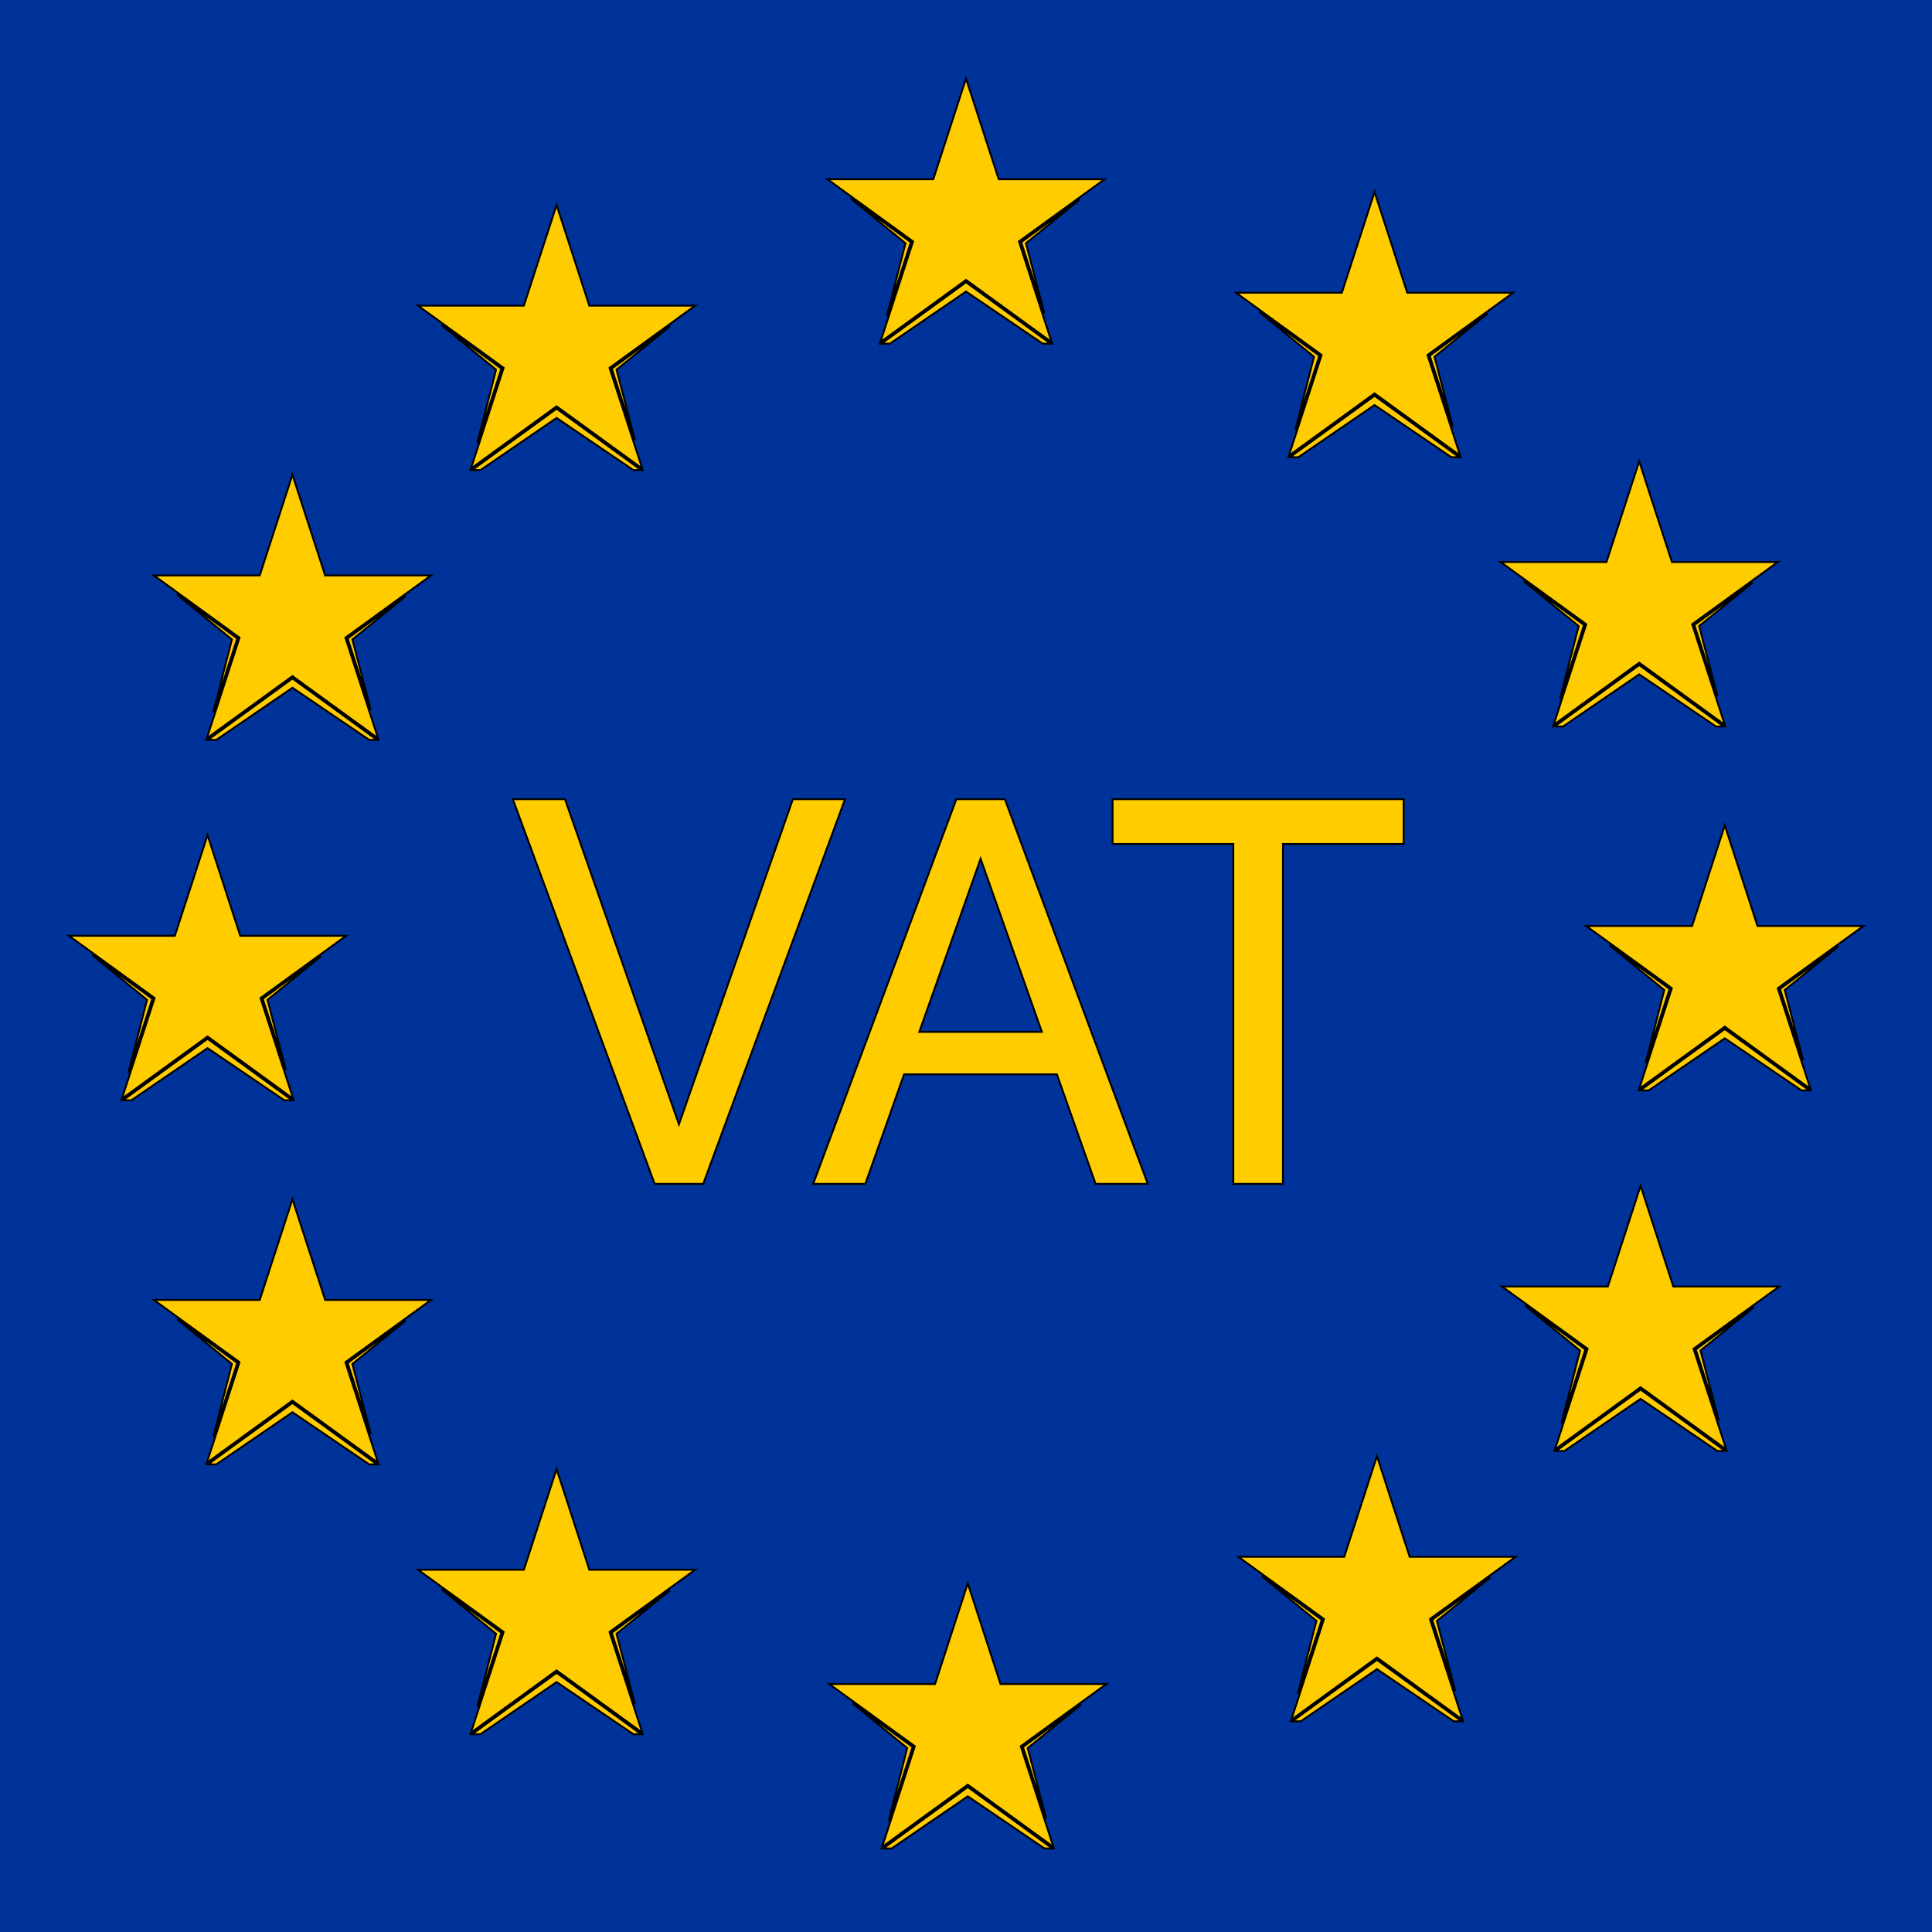
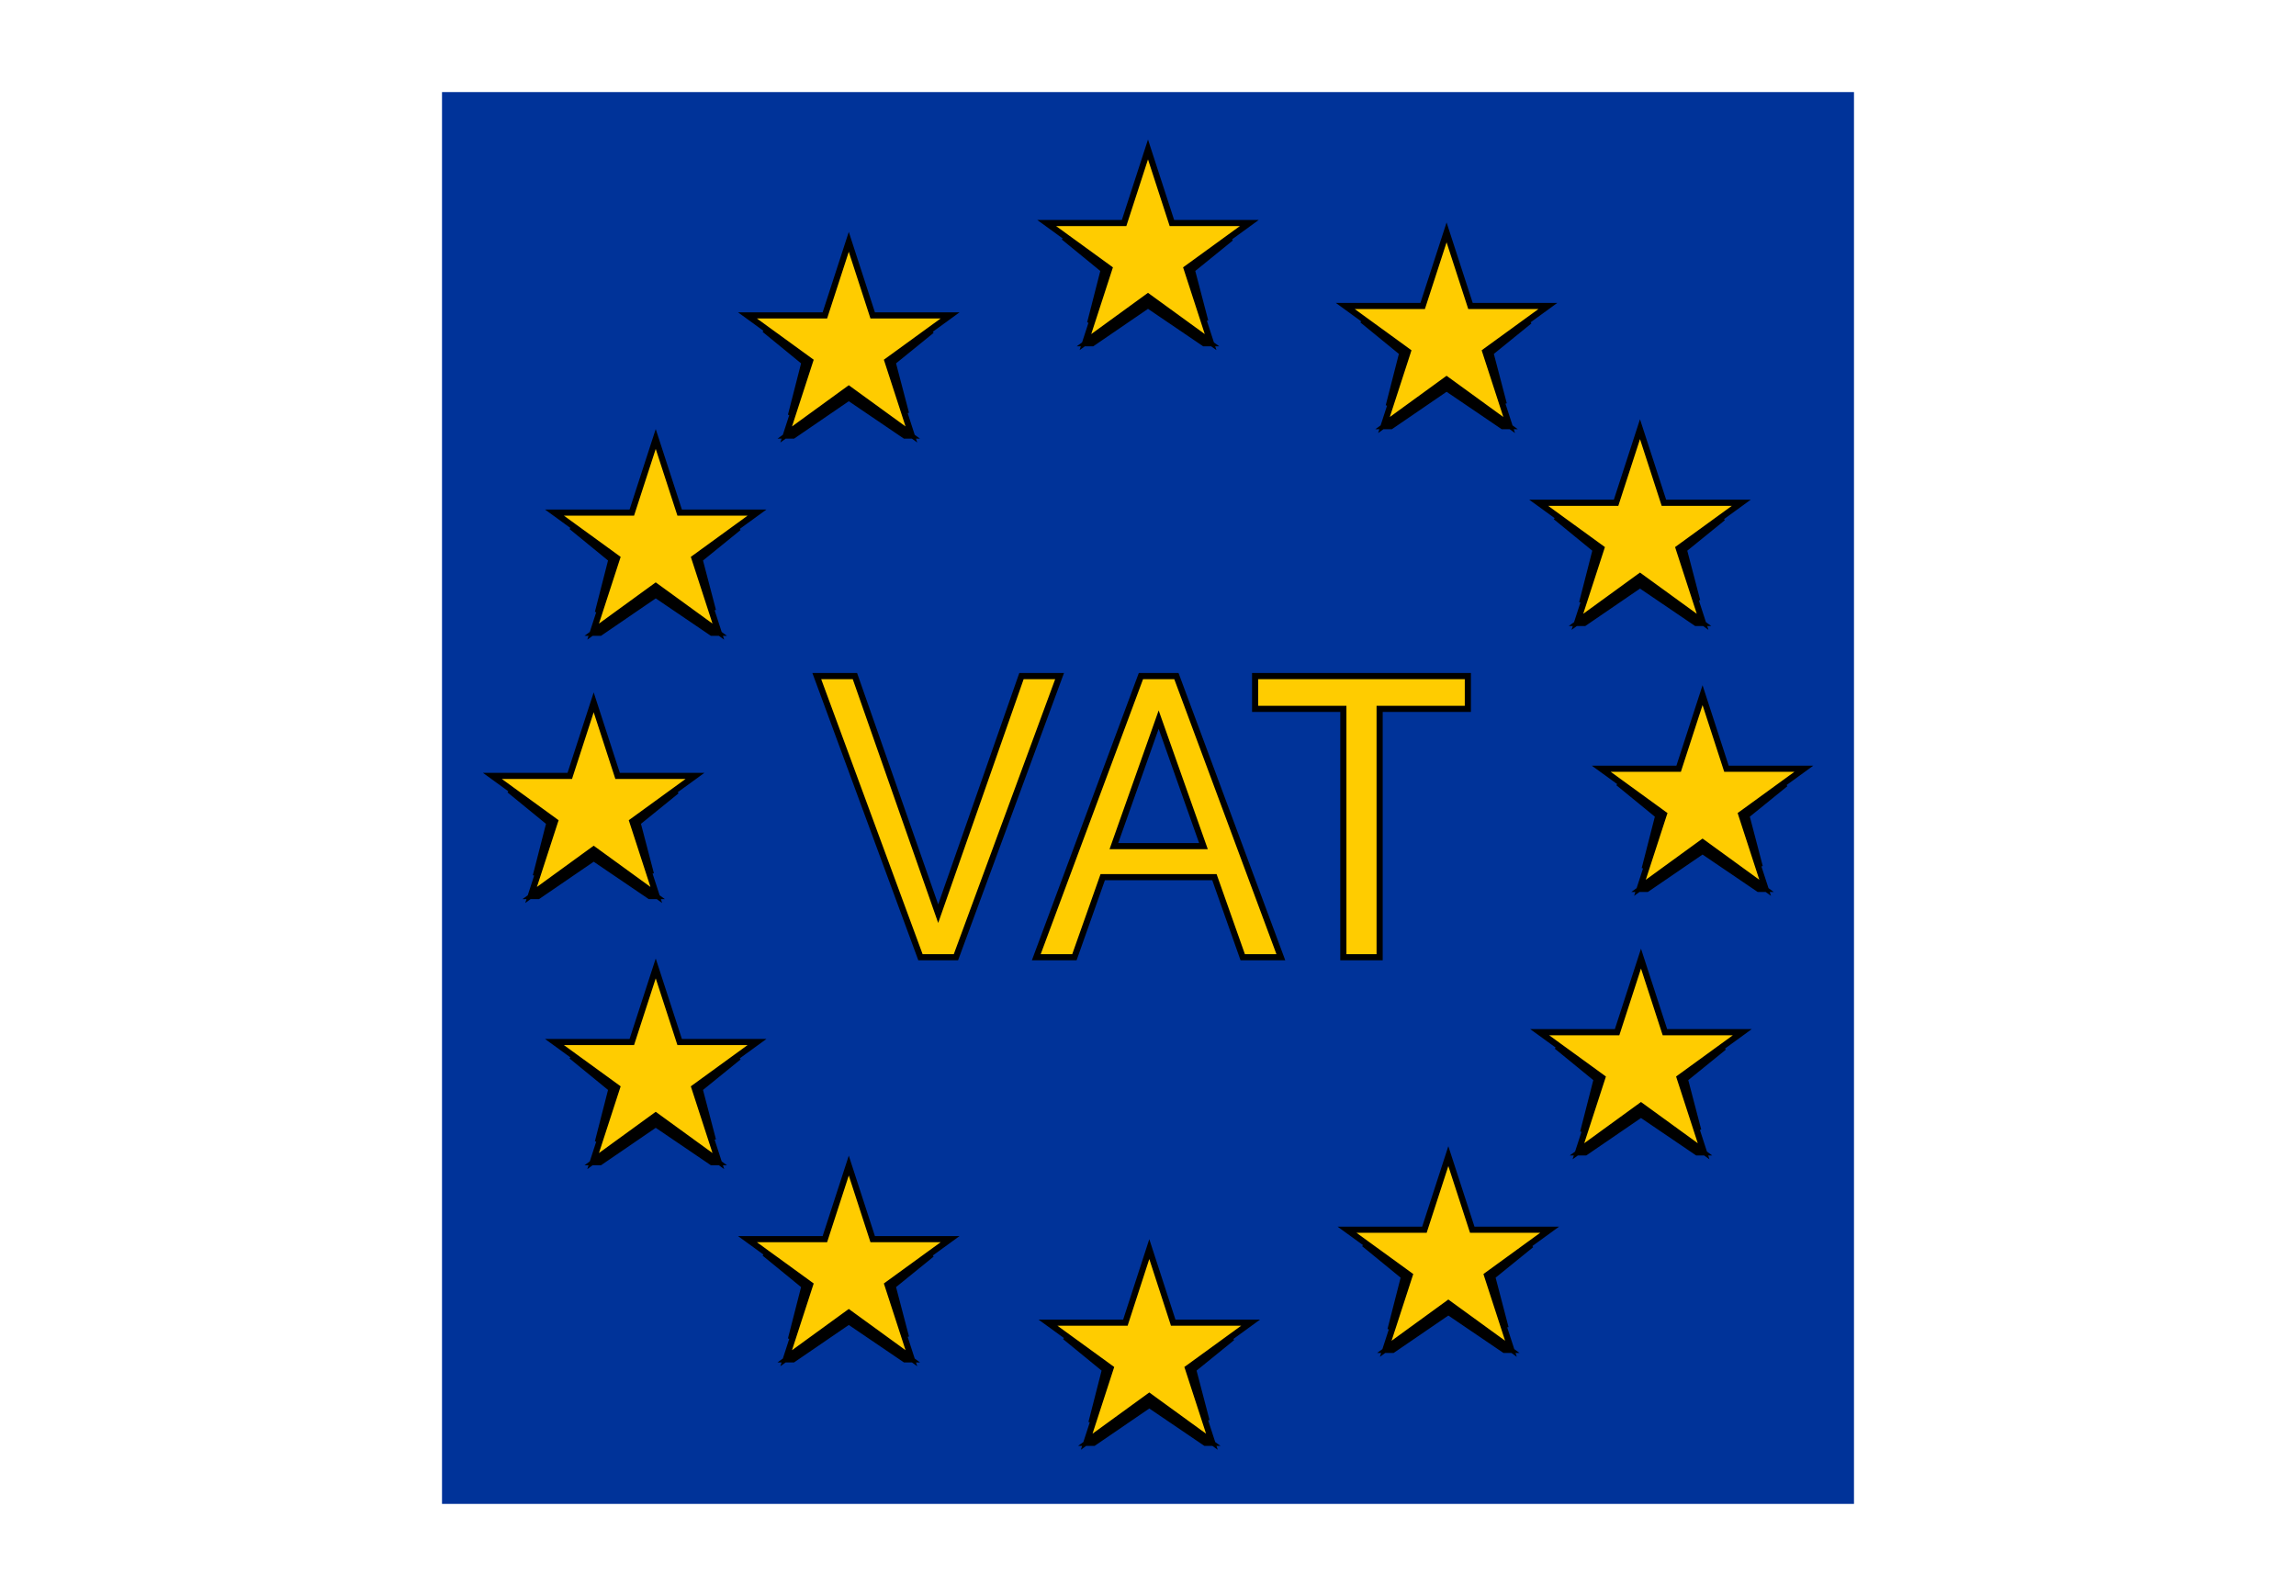
- <svg xmlns="http://www.w3.org/2000/svg" width="1024" height="1024" viewBox="0 0 1024 1024" fill="none">
-   <rect width="1024" height="1024" fill="#003399" />
-   <path d="M295 108.618L312.23 161.645L312.342 161.991H312.705H368.461L323.354 194.763L323.06 194.977L323.172 195.322L340.401 248.349L295.294 215.577L295 215.363L294.706 215.577L249.599 248.349L266.828 195.322L266.94 194.977L266.646 194.763L221.539 161.991H277.295H277.658L277.77 161.645L295 108.618ZM262.669 195.727L233.893 172.203L265.765 195.359L253.03 234.553L262.836 196.238L262.916 195.929L262.669 195.727ZM254.627 249.158H250.186L295 216.599L339.814 249.158H335.688L295.281 221.721L294.999 221.53L294.718 221.722L254.627 249.158ZM326.849 196.241L336.508 233.13L324.235 195.359L355.141 172.904L327.017 195.726L326.767 195.929L326.849 196.241Z" fill="#FFCC00" stroke="black" />
-   <path d="M729.811 771.771L747.04 824.798L747.153 825.144H747.516H803.272L758.164 857.916L757.87 858.13L757.983 858.475L775.212 911.503L730.105 878.73L729.811 878.517L729.517 878.73L684.409 911.503L701.639 858.475L701.751 858.13L701.457 857.916L656.35 825.144H712.106H712.469L712.581 824.798L729.811 771.771ZM697.479 858.88L668.704 835.356L700.576 858.512L687.841 897.706L697.647 859.391L697.726 859.082L697.479 858.88ZM689.438 912.312H684.997L729.811 879.753L774.624 912.312H770.498L730.092 884.875L729.81 884.683L729.528 884.876L689.438 912.312ZM761.66 859.394L771.319 896.284L759.046 858.512L789.952 836.058L761.828 858.879L761.578 859.082L761.66 859.394Z" fill="#FFCC00" stroke="black" />
-   <path d="M155 251.618L172.23 304.645L172.342 304.991H172.705H228.461L183.354 337.763L183.06 337.977L183.172 338.322L200.401 391.349L155.294 358.577L155 358.363L154.706 358.577L109.599 391.349L126.828 338.322L126.94 337.977L126.646 337.763L81.539 304.991H137.295H137.658L137.77 304.645L155 251.618ZM122.669 338.727L93.893 315.203L125.765 338.359L113.03 377.553L122.836 339.238L122.916 338.929L122.669 338.727ZM114.627 392.158H110.186L155 359.599L199.814 392.158H195.688L155.281 364.721L154.999 364.53L154.718 364.722L114.627 392.158ZM186.849 339.241L196.508 376.13L184.235 338.359L215.141 315.904L187.017 338.726L186.767 338.929L186.849 339.241Z" fill="#FFCC00" stroke="black" />
-   <path d="M869.538 628.505L886.768 681.532L886.88 681.877H887.243H942.999L897.892 714.65L897.598 714.864L897.71 715.209L914.94 768.236L869.832 735.464L869.538 735.25L869.244 735.464L824.137 768.236L841.366 715.209L841.478 714.864L841.185 714.65L796.077 681.877H851.833H852.196L852.309 681.532L869.538 628.505ZM837.207 715.614L808.431 692.089L840.303 715.246L827.568 754.439L837.375 716.125L837.454 715.816L837.207 715.614ZM829.165 769.045H824.724L869.538 736.486L914.352 769.045H910.226L869.819 741.608L869.537 741.417L869.256 741.609L829.165 769.045ZM901.387 716.128L911.046 753.017L898.773 715.246L929.679 692.791L901.556 715.613L901.305 715.816L901.387 716.128Z" fill="#FFCC00" stroke="black" />
-   <path d="M110 442.618L127.23 495.645L127.342 495.991H127.705H183.461L138.354 528.763L138.06 528.977L138.172 529.322L155.401 582.349L110.294 549.577L110 549.363L109.706 549.577L64.599 582.349L81.828 529.322L81.94 528.977L81.646 528.763L36.539 495.991H92.295H92.658L92.77 495.645L110 442.618ZM77.669 529.727L48.893 506.203L80.765 529.359L68.03 568.553L77.837 530.238L77.916 529.929L77.669 529.727ZM69.627 583.158H65.186L110 550.599L154.814 583.158H150.688L110.281 555.721L109.999 555.53L109.718 555.722L69.627 583.158ZM141.849 530.241L151.508 567.13L139.235 529.359L170.141 506.904L142.017 529.726L141.767 529.929L141.849 530.241Z" fill="#FFCC00" stroke="black" />
-   <path d="M914.174 437.419L931.404 490.447L931.516 490.792H931.879H987.635L942.528 523.565L942.234 523.778L942.346 524.124L959.576 577.151L914.468 544.378L914.174 544.165L913.88 544.378L868.773 577.151L886.002 524.124L886.115 523.778L885.821 523.565L840.713 490.792H896.469H896.832L896.945 490.447L914.174 437.419ZM881.843 524.528L853.067 501.004L884.939 524.16L872.204 563.354L882.011 525.04L882.09 524.73L881.843 524.528ZM873.801 577.96H869.361L914.174 545.401L958.988 577.96H954.862L914.455 550.523L914.173 550.331L913.892 550.524L873.801 577.96ZM946.023 525.042L955.682 561.932L943.41 524.16L974.315 501.706L946.192 524.527L945.941 524.73L946.023 525.042Z" fill="#FFCC00" stroke="black" />
-   <path d="M155 635.618L172.23 688.645L172.342 688.991H172.705H228.461L183.354 721.763L183.06 721.977L183.172 722.322L200.401 775.349L155.294 742.577L155 742.363L154.706 742.577L109.599 775.349L126.828 722.322L126.94 721.977L126.646 721.763L81.539 688.991H137.295H137.658L137.77 688.645L155 635.618ZM122.669 722.727L93.893 699.203L125.765 722.359L113.03 761.553L122.836 723.238L122.916 722.929L122.669 722.727ZM114.627 776.158H110.186L155 743.599L199.814 776.158H195.688L155.281 748.721L154.999 748.53L154.718 748.722L114.627 776.158ZM186.849 723.241L196.508 760.13L184.235 722.359L215.141 699.904L187.017 722.726L186.767 722.929L186.849 723.241Z" fill="#FFCC00" stroke="black" />
-   <path d="M868.807 244.505L886.036 297.533L886.148 297.878H886.512H942.268L897.16 330.651L896.866 330.864L896.979 331.21L914.208 384.237L869.101 351.464L868.807 351.251L868.513 351.464L823.405 384.237L840.635 331.21L840.747 330.864L840.453 330.651L795.345 297.878H851.102H851.465L851.577 297.533L868.807 244.505ZM836.475 331.614L807.7 308.09L839.571 331.246L826.837 370.44L836.643 332.126L836.722 331.816L836.475 331.614ZM828.434 385.046H823.993L868.807 352.487L913.62 385.046H909.494L869.088 357.609L868.806 357.417L868.524 357.61L828.434 385.046ZM900.655 332.128L910.315 369.018L898.042 331.246L928.948 308.792L900.824 331.613L900.574 331.816L900.655 332.128Z" fill="#FFCC00" stroke="black" />
-   <path d="M512 41.618L529.23 94.645L529.342 94.991H529.705H585.461L540.354 127.763L540.06 127.977L540.172 128.322L557.401 181.349L512.294 148.577L512 148.363L511.706 148.577L466.599 181.349L483.828 128.322L483.94 127.977L483.646 127.763L438.539 94.991H494.295H494.658L494.77 94.645L512 41.618ZM479.669 128.727L450.893 105.203L482.765 128.359L470.03 167.553L479.836 129.238L479.916 128.929L479.669 128.727ZM471.627 182.158H467.186L512 149.599L556.814 182.158H552.688L512.281 154.721L511.999 154.53L511.718 154.722L471.627 182.158ZM543.849 129.241L553.508 166.13L541.235 128.359L572.141 105.904L544.017 128.726L543.767 128.929L543.849 129.241Z" fill="#FFCC00" stroke="black" />
-   <path d="M512.939 839.184L530.169 892.212L530.281 892.557H530.644H586.4L541.293 925.33L540.999 925.543L541.111 925.889L558.34 978.916L513.233 946.143L512.939 945.93L512.645 946.143L467.537 978.916L484.767 925.889L484.879 925.543L484.585 925.33L439.478 892.557H495.234H495.597L495.709 892.212L512.939 839.184ZM480.608 926.293L451.832 902.769L483.704 925.925L470.969 965.119L480.775 926.804L480.855 926.495L480.608 926.293ZM472.566 979.725H468.125L512.939 947.166L557.753 979.725H553.627L513.22 952.288L512.938 952.096L512.657 952.289L472.566 979.725ZM544.788 926.807L554.447 963.697L542.174 925.925L573.08 903.471L544.956 926.292L544.706 926.495L544.788 926.807Z" fill="#FFCC00" stroke="black" />
-   <path d="M295 778.618L312.23 831.645L312.342 831.991H312.705H368.461L323.354 864.763L323.06 864.977L323.172 865.322L340.401 918.349L295.294 885.577L295 885.363L294.706 885.577L249.599 918.349L266.828 865.322L266.94 864.977L266.646 864.763L221.539 831.991H277.295H277.658L277.77 831.645L295 778.618ZM262.669 865.727L233.893 842.203L265.765 865.359L253.03 904.553L262.836 866.238L262.916 865.929L262.669 865.727ZM254.627 919.158H250.186L295 886.599L339.814 919.158H335.688L295.281 891.721L294.999 891.53L294.718 891.722L254.627 919.158ZM326.849 866.241L336.508 903.13L324.235 865.359L355.141 842.904L327.017 865.726L326.767 865.929L326.849 866.241Z" fill="#FFCC00" stroke="black" />
-   <path d="M728.534 101.772L745.764 154.8L745.876 155.145H746.24H801.996L756.888 187.918L756.594 188.131L756.706 188.477L773.936 241.504L728.828 208.731L728.534 208.518L728.241 208.731L683.133 241.504L700.362 188.477L700.475 188.131L700.181 187.918L655.073 155.145H710.829H711.193L711.305 154.8L728.534 101.772ZM696.203 188.881L667.427 165.357L699.299 188.513L686.564 227.707L696.371 189.392L696.45 189.083L696.203 188.881ZM688.161 242.313H683.721L728.534 209.754L773.348 242.313H769.222L728.815 214.876L728.533 214.684L728.252 214.877L688.161 242.313ZM760.383 189.395L770.042 226.285L757.77 188.513L788.675 166.059L760.552 188.88L760.302 189.083L760.383 189.395Z" fill="#FFCC00" stroke="black" />
-   <path d="M346.859 627.173L346.98 627.5H347.328H372.359H372.708L372.829 627.173L447.641 424.251L447.889 423.578H447.172H420.594H420.239L420.122 423.913L359.844 595.916L299.566 423.913L299.448 423.578H299.094H272.516H271.798L272.046 424.251L346.859 627.173ZM431.235 626.826L430.984 627.5H431.703H458.281H458.635L458.753 627.167L479.166 569.422H560.162L580.575 627.167L580.693 627.5H581.047H607.625H608.344L608.094 626.826L532.719 423.904L532.598 423.578H532.25H507.219H506.871L506.75 423.904L431.235 626.826ZM653.672 627V627.5H654.172H679.484H679.984V627V447.359H743.469H743.969V446.859V424.078V423.578H743.469H590.188H589.688V424.078V446.859V447.359H590.188H653.672V627ZM487.254 546.906L519.734 455.157L552.214 546.906H487.254Z" fill="#FFCC00" stroke="black" />
+ <svg xmlns="http://www.w3.org/2000/svg" width="374" height="260" viewBox="0 0 374 260" fill="none">
+   <rect width="374" height="260" fill="white" />
+   <path d="M302 15H72V245H302V15Z" fill="#003399" />
+   <path d="M138.26 39.397L142.13 51.307L142.155 51.385H142.236H154.76L144.628 58.746L144.562 58.794L144.587 58.871L148.457 70.781L138.326 63.421L138.26 63.373L138.194 63.421L128.062 70.781L131.932 58.871L131.957 58.794L131.891 58.746L121.76 51.385H134.283H134.365L134.39 51.307L138.26 39.397ZM130.998 58.962L124.535 53.678L131.693 58.88L128.833 67.683L131.035 59.077L131.053 59.008L130.998 58.962ZM129.192 70.963H128.194L138.26 63.65L148.325 70.963H147.399L138.323 64.801L138.26 64.758L138.196 64.801L129.192 70.963ZM145.413 59.078L147.583 67.363L144.826 58.88L151.768 53.836L145.451 58.962L145.395 59.008L145.413 59.078Z" fill="#FFCC00" stroke="black" />
+   <path d="M235.922 188.347L239.792 200.257L239.818 200.335H239.899H252.422L242.291 207.696L242.225 207.744L242.25 207.822L246.12 219.732L235.988 212.371L235.922 212.323L235.856 212.371L225.725 219.732L229.595 207.822L229.62 207.744L229.554 207.696L219.422 200.335H231.946H232.027L232.052 200.257L235.922 188.347ZM228.66 207.913L222.197 202.629L229.356 207.83L226.496 216.633L228.698 208.027L228.716 207.958L228.66 207.913ZM226.854 219.914H225.857L235.922 212.601L245.988 219.914H245.061L235.986 213.751L235.922 213.708L235.859 213.751L226.854 219.914ZM243.076 208.028L245.245 216.314L242.489 207.83L249.431 202.786L243.114 207.912L243.058 207.958L243.076 208.028Z" fill="#FFCC00" stroke="black" />
+   <path d="M106.814 71.516L110.684 83.426L110.71 83.504H110.791H123.314L113.183 90.865L113.117 90.913L113.142 90.99L117.012 102.901L106.881 95.54L106.814 95.492L106.748 95.54L96.617 102.901L100.487 90.99L100.512 90.913L100.446 90.865L90.314 83.504H102.838H102.919L102.944 83.426L106.814 71.516ZM99.553 91.081L93.089 85.798L100.248 90.999L97.388 99.802L99.59 91.196L99.608 91.127L99.553 91.081ZM97.746 103.082H96.749L106.814 95.769L116.88 103.082H115.953L106.878 96.92L106.814 96.877L106.751 96.92L97.746 103.082ZM113.968 91.197L116.138 99.482L113.381 90.999L120.323 85.955L114.006 91.081L113.95 91.127L113.968 91.197Z" fill="#FFCC00" stroke="black" />
+   <path d="M267.306 156.168L271.176 168.078L271.202 168.156H271.283H283.806L273.675 175.517L273.609 175.565L273.634 175.643L277.504 187.553L267.372 180.192L267.306 180.144L267.24 180.192L257.109 187.553L260.979 175.643L261.004 175.565L260.938 175.517L250.806 168.156H263.33H263.411L263.437 168.078L267.306 156.168ZM260.045 175.734L253.581 170.45L260.74 175.651L257.88 184.454L260.082 175.848L260.1 175.779L260.045 175.734ZM258.238 187.735H257.241L267.306 180.422L277.372 187.735H276.445L267.369 181.572L267.306 181.529L267.243 181.572L258.238 187.735ZM274.46 175.849L276.629 184.135L273.873 175.651L280.815 170.607L274.498 175.733L274.442 175.779L274.46 175.849Z" fill="#FFCC00" stroke="black" />
+   <path d="M96.707 114.416L100.577 126.327L100.602 126.404H100.684H113.207L103.076 133.765L103.01 133.813L103.035 133.891L106.905 145.801L96.773 138.44L96.707 138.392L96.641 138.44L86.509 145.801L90.379 133.891L90.405 133.813L90.339 133.765L80.207 126.404H92.73H92.812L92.837 126.327L96.707 114.416ZM89.445 133.982L82.982 128.698L90.141 133.899L87.28 142.702L89.483 134.096L89.501 134.027L89.445 133.982ZM87.639 145.983H86.641L96.707 138.67L106.773 145.983H105.846L96.77 139.82L96.707 139.777L96.644 139.82L87.639 145.983ZM103.861 134.097L106.03 142.383L103.274 133.899L110.215 128.855L103.898 133.981L103.842 134.027L103.861 134.097Z" fill="#FFCC00" stroke="black" />
+   <path d="M277.332 113.248L281.202 125.159L281.227 125.236H281.309H293.832L283.701 132.598L283.635 132.645L283.66 132.723L287.53 144.634L277.398 137.272L277.332 137.225L277.266 137.272L267.135 144.634L271.004 132.723L271.03 132.645L270.964 132.598L260.832 125.236H273.355H273.437L273.462 125.159L277.332 113.248ZM270.07 132.814L263.607 127.53L270.766 132.731L267.905 141.535L270.108 132.929L270.126 132.859L270.07 132.814ZM268.264 144.815H267.267L277.332 137.502L287.398 144.815H286.471L277.395 138.653L277.332 138.61L277.269 138.653L268.264 144.815ZM284.486 132.929L286.655 141.215L283.899 132.731L290.84 127.688L284.524 132.814L284.467 132.859L284.486 132.929Z" fill="#FFCC00" stroke="black" />
+   <path d="M106.814 157.766L110.684 169.676L110.71 169.754H110.791H123.314L113.183 177.115L113.117 177.163L113.142 177.24L117.012 189.151L106.881 181.79L106.814 181.742L106.748 181.79L96.617 189.151L100.487 177.24L100.512 177.163L100.446 177.115L90.314 169.754H102.838H102.919L102.944 169.676L106.814 157.766ZM99.553 177.331L93.089 172.048L100.248 177.249L97.388 186.052L99.59 177.446L99.608 177.377L99.553 177.331ZM97.746 189.332H96.749L106.814 182.019L116.88 189.332H115.953L106.878 183.17L106.814 183.127L106.751 183.17L97.746 189.332ZM113.968 177.447L116.138 185.732L113.381 177.249L120.323 172.205L114.006 177.331L113.95 177.377L113.968 177.447Z" fill="#FFCC00" stroke="black" />
+   <path d="M267.142 69.918L271.012 81.829L271.037 81.906H271.119H283.642L273.511 89.267L273.445 89.315L273.47 89.393L277.34 101.303L267.208 93.942L267.142 93.894L267.076 93.942L256.944 101.303L260.815 89.393L260.84 89.315L260.774 89.267L250.642 81.906H263.165H263.247L263.272 81.829L267.142 69.918ZM259.88 89.484L253.417 84.2L260.576 89.401L257.715 98.204L259.918 89.599L259.936 89.529L259.88 89.484ZM258.074 101.485H257.077L267.142 94.172L277.208 101.485H276.281L267.205 95.322L267.142 95.279L267.079 95.323L258.074 101.485ZM274.296 89.599L276.465 97.885L273.709 89.401L280.65 84.358L274.334 89.483L274.277 89.529L274.296 89.599Z" fill="#FFCC00" stroke="black" />
+   <path d="M187 24.348L190.87 36.258L190.895 36.336H190.977H203.5L193.369 43.697L193.303 43.745L193.328 43.822L197.198 55.733L187.066 48.372L187 48.324L186.934 48.372L176.803 55.733L180.672 43.822L180.697 43.745L180.631 43.697L170.5 36.336H183.023H183.105L183.13 36.258L187 24.348ZM179.738 43.913L173.275 38.63L180.434 43.831L177.573 52.634L179.776 44.028L179.794 43.959L179.738 43.913ZM177.932 55.914H176.934L187 48.601L197.066 55.914H196.139L187.063 49.752L187 49.709L186.937 49.752L177.932 55.914ZM194.154 44.029L196.323 52.314L193.566 43.831L200.508 38.787L194.191 43.913L194.135 43.959L194.154 44.029Z" fill="#FFCC00" stroke="black" />
+   <path d="M187.211 203.489L191.081 215.399L191.106 215.477H191.188H203.711L193.58 222.838L193.513 222.886L193.539 222.963L197.408 234.874L187.277 227.513L187.211 227.465L187.145 227.513L177.013 234.874L180.883 222.963L180.908 222.886L180.842 222.838L170.711 215.477H183.234H183.316L183.341 215.399L187.211 203.489ZM179.949 223.054L173.486 217.77L180.644 222.971L177.784 231.775L179.987 223.169L180.005 223.099L179.949 223.054ZM178.143 235.055H177.145L187.211 227.742L197.277 235.055H196.35L187.274 228.893L187.211 228.85L187.148 228.893L178.143 235.055ZM194.365 223.17L196.534 231.455L193.777 222.971L200.719 217.928L194.402 223.054L194.346 223.099L194.365 223.17Z" fill="#FFCC00" stroke="black" />
+   <path d="M138.26 189.885L142.13 201.795L142.155 201.873H142.236H154.76L144.628 209.234L144.562 209.282L144.587 209.359L148.457 221.27L138.326 213.909L138.26 213.861L138.194 213.909L128.062 221.27L131.932 209.359L131.957 209.282L131.891 209.234L121.76 201.873H134.283H134.365L134.39 201.795L138.26 189.885ZM130.998 209.45L124.535 204.167L131.693 209.368L128.833 218.171L131.035 209.565L131.053 209.496L130.998 209.45ZM129.192 221.452H128.194L138.26 214.138L148.325 221.452H147.399L138.323 215.289L138.26 215.246L138.196 215.289L129.192 221.452ZM145.413 209.566L147.583 217.851L144.826 209.368L151.768 204.324L145.451 209.45L145.395 209.496L145.413 209.566Z" fill="#FFCC00" stroke="black" />
+   <path d="M235.636 37.859L239.506 49.77L239.531 49.847H239.613H252.136L242.004 57.208L241.938 57.256L241.963 57.334L245.833 69.244L235.702 61.883L235.636 61.835L235.57 61.883L225.438 69.244L229.308 57.334L229.333 57.256L229.267 57.208L219.136 49.847H231.659H231.741L231.766 49.77L235.636 37.859ZM228.374 57.424L221.91 52.141L229.069 57.342L226.209 66.145L228.411 57.539L228.429 57.47L228.374 57.424ZM226.567 69.426H225.57L235.636 62.113L245.701 69.426H244.774L235.699 63.263L235.635 63.22L235.572 63.263L226.567 69.426ZM242.789 57.54L244.959 65.826L242.202 57.342L249.144 52.298L242.827 57.424L242.771 57.47L242.789 57.54Z" fill="#FFCC00" stroke="black" />
+   <path d="M149.908 155.869L149.935 155.942H150.013H155.635H155.714L155.741 155.869L172.544 110.291L172.6 110.14H172.439H166.469H166.39L166.363 110.215L152.824 148.848L139.285 110.215L139.259 110.14H139.179H133.21H133.048L133.104 110.291L149.908 155.869ZM168.859 155.791L168.803 155.942H168.965H174.934H175.014L175.04 155.868L179.625 142.898H197.818L202.403 155.868L202.429 155.942H202.509H208.478H208.64L208.584 155.791L191.654 110.213L191.627 110.14H191.548H185.926H185.848L185.821 110.213L168.859 155.791ZM218.821 155.83V155.942H218.933H224.618H224.731V155.83V115.481H238.99H239.102V115.369V110.252V110.14H238.99H204.562H204.449V110.252V115.369V115.481H204.562H218.821V155.83ZM181.442 137.84L188.737 117.233L196.032 137.84H181.442Z" fill="#FFCC00" stroke="black" />
</svg>
